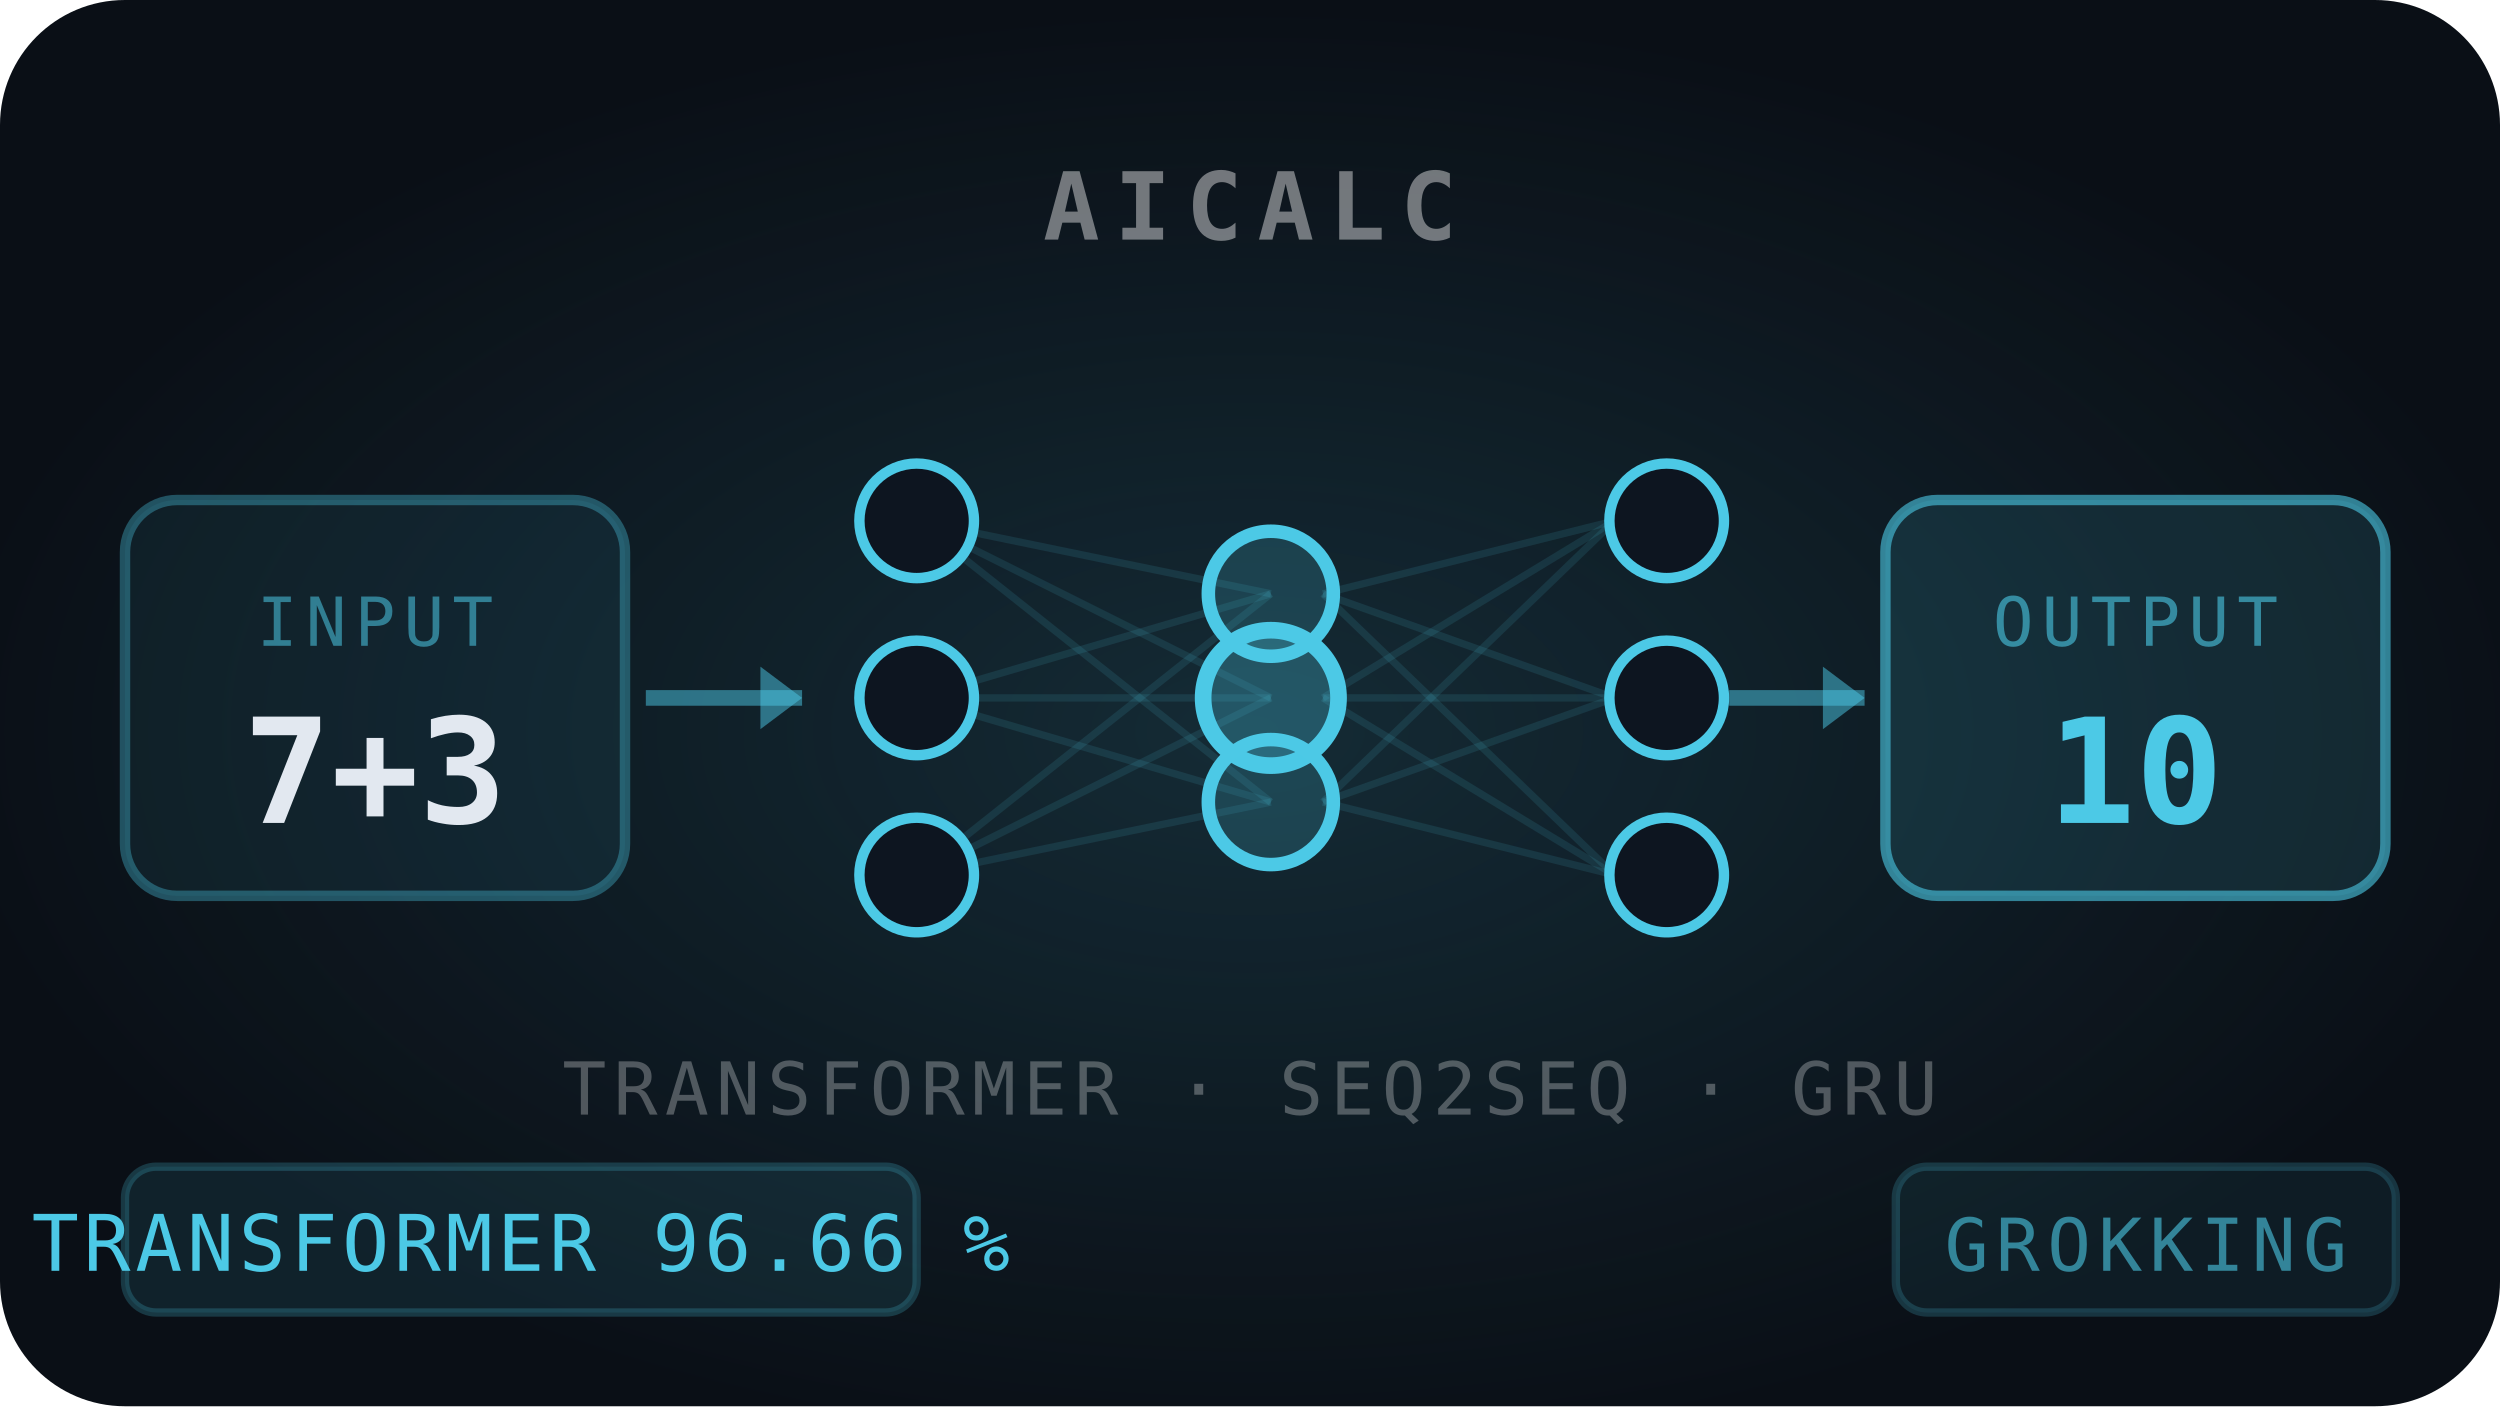
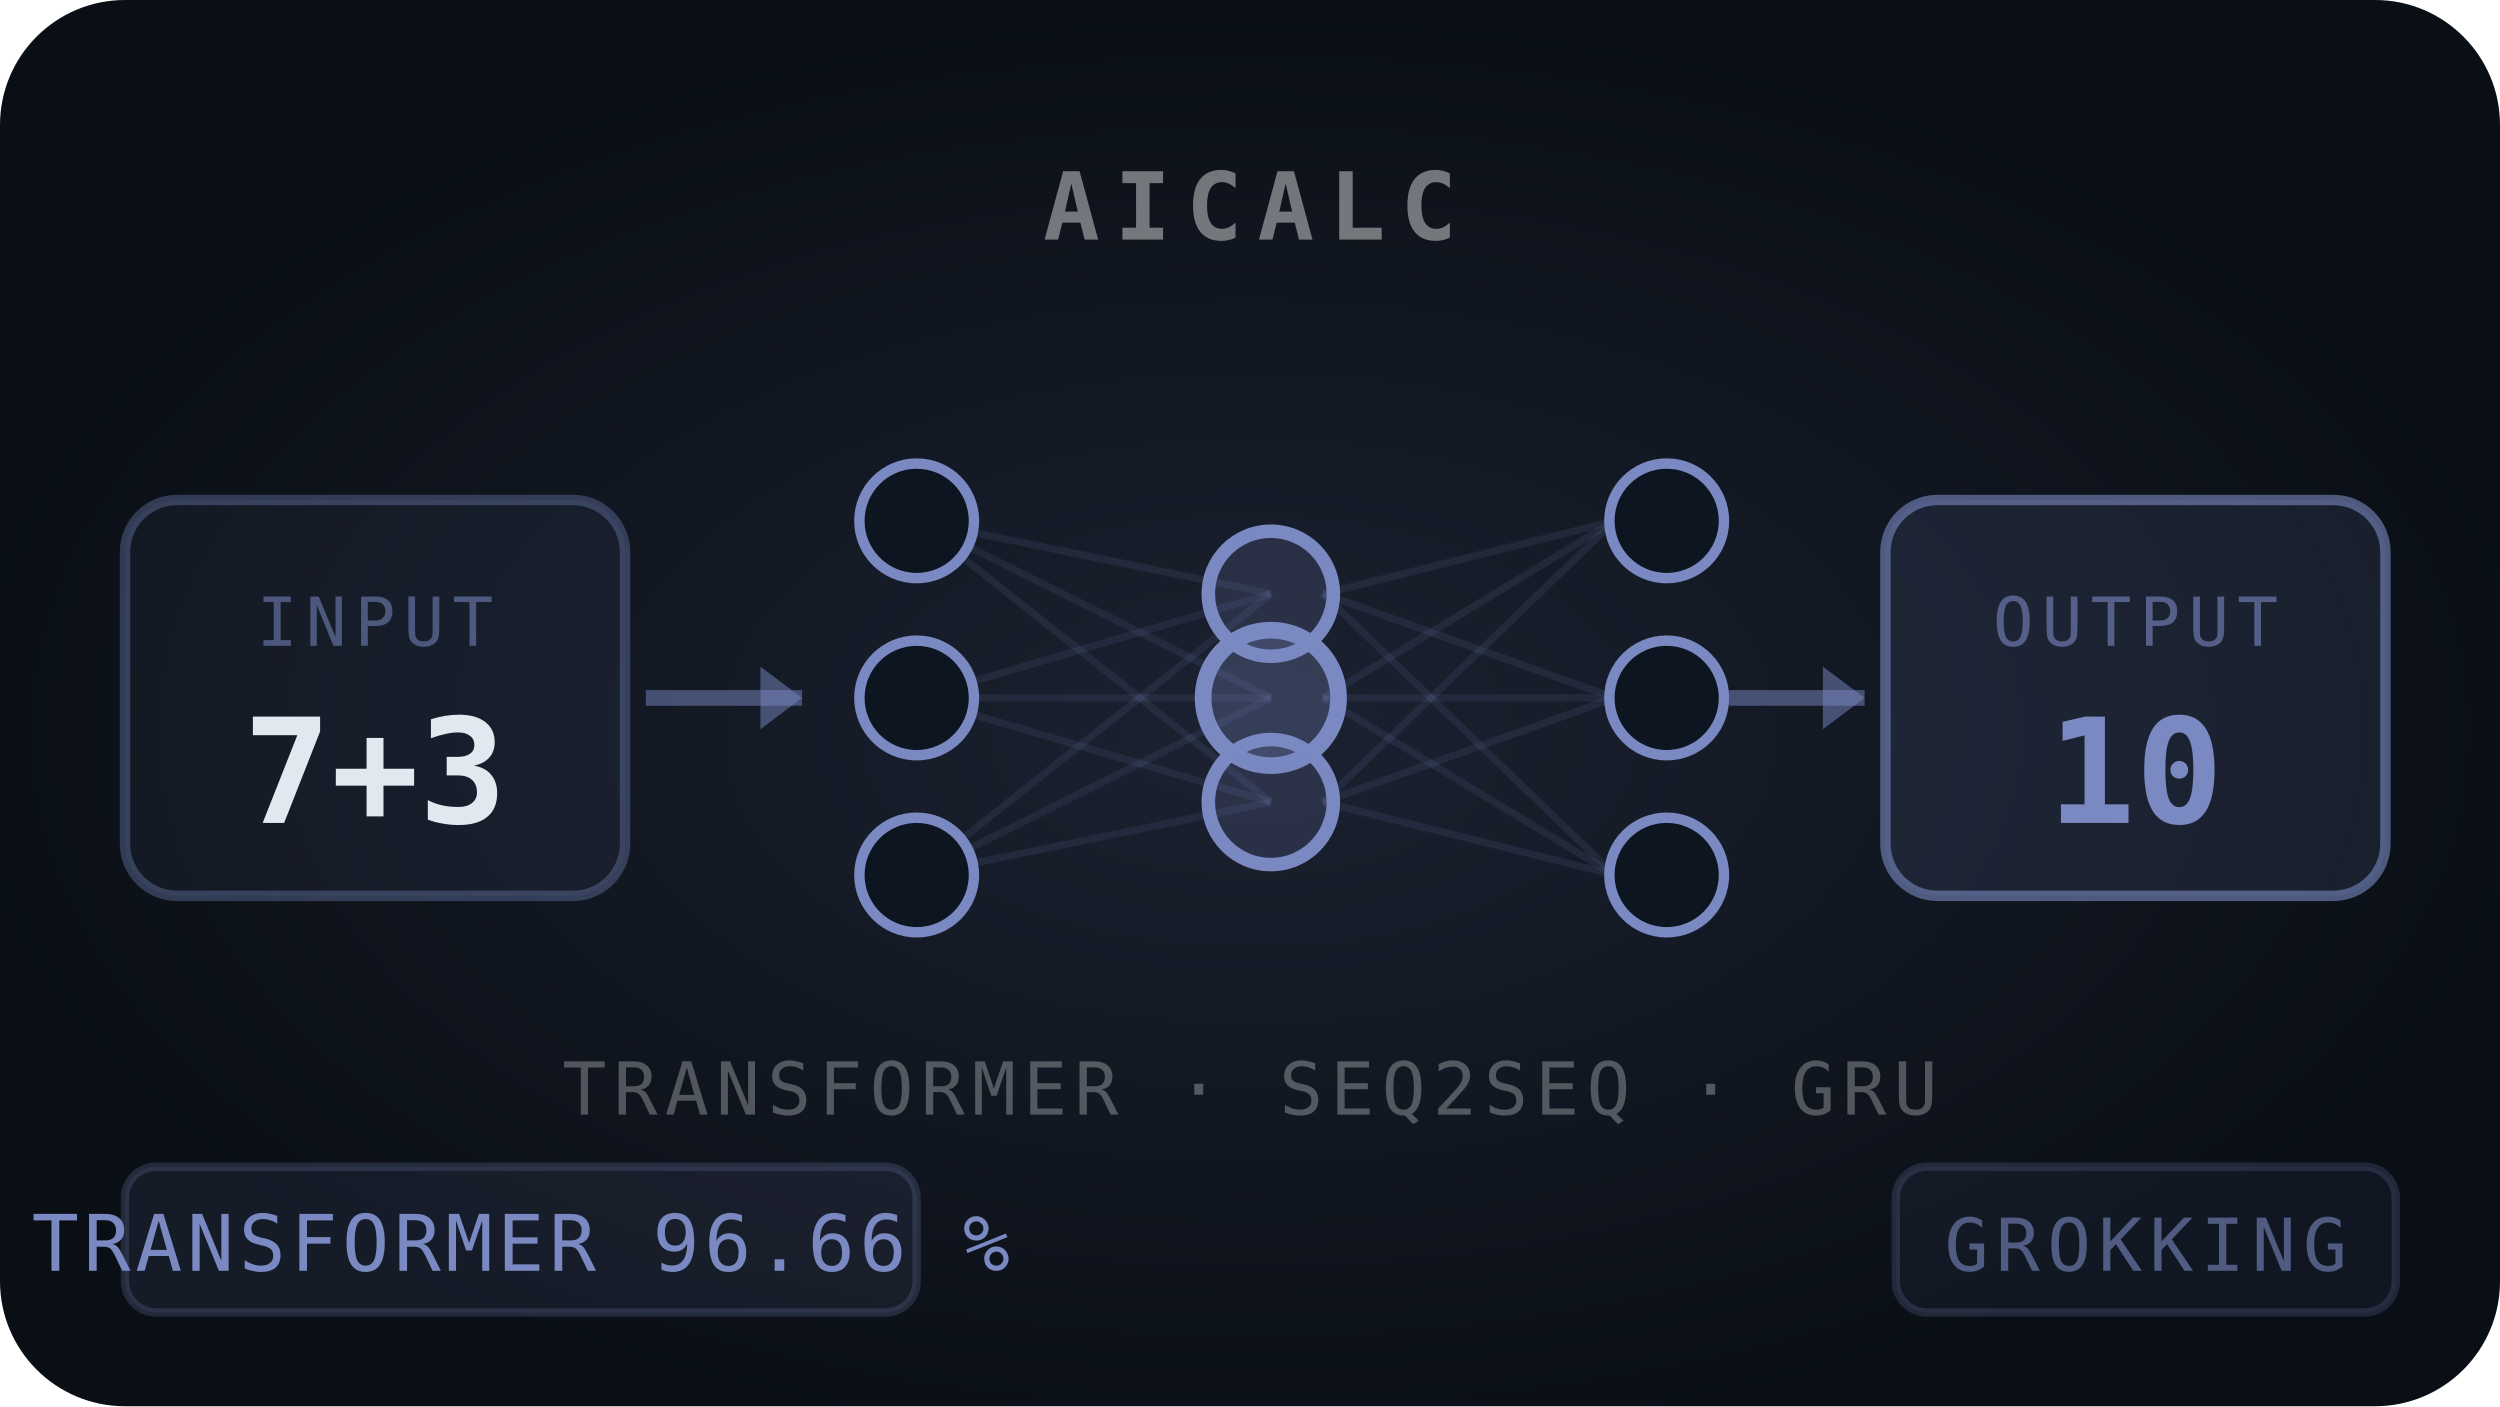
<svg xmlns="http://www.w3.org/2000/svg" viewBox="0 0 240 135">
  <defs>
    <radialGradient id="cg" cx="50%" cy="52%" r="52%">
-       <stop offset="0%" stop-color="#4cc9e6" stop-opacity="0.15" />
-       <stop offset="100%" stop-color="#4cc9e6" stop-opacity="0" />
+       <stop offset="0%" stop-color="#7a89c2" stop-opacity="0.15" />
+       <stop offset="100%" stop-color="#7a89c2" stop-opacity="0" />
    </radialGradient>
  </defs>
  <rect width="240" height="135" rx="12" fill="#0a0f16" />
  <rect width="240" height="135" rx="12" fill="url(#cg)" />
-   <rect x="12" y="48" width="48" height="38" rx="5" fill="rgba(76,201,230,0.07)" stroke="rgba(76,201,230,0.35)" stroke-width="1" />
-   <text x="36" y="62" text-anchor="middle" font-family="ui-monospace,monospace" font-size="6.5" fill="rgba(76,201,230,0.55)" letter-spacing="0.12em">INPUT</text>
+   <rect x="12" y="48" width="48" height="38" rx="5" fill="rgba(122,137,194,0.07)" stroke="rgba(122,137,194,0.35)" stroke-width="1" />
+   <text x="36" y="62" text-anchor="middle" font-family="ui-monospace,monospace" font-size="6.5" fill="rgba(122,137,194,0.55)" letter-spacing="0.12em">INPUT</text>
  <text x="36" y="79" text-anchor="middle" font-family="ui-monospace,monospace" font-size="14" font-weight="700" fill="#e2e8f0">7+3</text>
-   <line x1="62" y1="67" x2="77" y2="67" stroke="rgba(76,201,230,0.5)" stroke-width="1.5" />
-   <polygon points="77,67 73,64 73,70" fill="rgba(76,201,230,0.5)" />
-   <line x1="88" y1="50" x2="122" y2="57" stroke="rgba(76,201,230,0.12)" stroke-width="0.7" />
-   <line x1="88" y1="50" x2="122" y2="67" stroke="rgba(76,201,230,0.12)" stroke-width="0.7" />
-   <line x1="88" y1="50" x2="122" y2="77" stroke="rgba(76,201,230,0.12)" stroke-width="0.7" />
-   <line x1="88" y1="67" x2="122" y2="57" stroke="rgba(76,201,230,0.12)" stroke-width="0.7" />
-   <line x1="88" y1="67" x2="122" y2="67" stroke="rgba(76,201,230,0.12)" stroke-width="0.7" />
-   <line x1="88" y1="67" x2="122" y2="77" stroke="rgba(76,201,230,0.12)" stroke-width="0.7" />
-   <line x1="88" y1="84" x2="122" y2="57" stroke="rgba(76,201,230,0.12)" stroke-width="0.7" />
-   <line x1="88" y1="84" x2="122" y2="67" stroke="rgba(76,201,230,0.12)" stroke-width="0.7" />
-   <line x1="88" y1="84" x2="122" y2="77" stroke="rgba(76,201,230,0.12)" stroke-width="0.7" />
-   <circle cx="88" cy="50" r="5.5" fill="#0d1520" stroke="#4cc9e6" stroke-width="1" />
-   <circle cx="88" cy="67" r="5.5" fill="#0d1520" stroke="#4cc9e6" stroke-width="1" />
-   <circle cx="88" cy="84" r="5.5" fill="#0d1520" stroke="#4cc9e6" stroke-width="1" />
-   <line x1="127" y1="57" x2="155" y2="50" stroke="rgba(76,201,230,0.12)" stroke-width="0.7" />
-   <line x1="127" y1="57" x2="155" y2="67" stroke="rgba(76,201,230,0.12)" stroke-width="0.7" />
-   <line x1="127" y1="57" x2="155" y2="84" stroke="rgba(76,201,230,0.12)" stroke-width="0.7" />
-   <line x1="127" y1="67" x2="155" y2="50" stroke="rgba(76,201,230,0.12)" stroke-width="0.7" />
-   <line x1="127" y1="67" x2="155" y2="67" stroke="rgba(76,201,230,0.12)" stroke-width="0.7" />
-   <line x1="127" y1="67" x2="155" y2="84" stroke="rgba(76,201,230,0.12)" stroke-width="0.7" />
-   <line x1="127" y1="77" x2="155" y2="50" stroke="rgba(76,201,230,0.12)" stroke-width="0.7" />
-   <line x1="127" y1="77" x2="155" y2="67" stroke="rgba(76,201,230,0.12)" stroke-width="0.7" />
-   <line x1="127" y1="77" x2="155" y2="84" stroke="rgba(76,201,230,0.12)" stroke-width="0.7" />
-   <circle cx="122" cy="57" r="6" fill="rgba(76,201,230,0.18)" stroke="#4cc9e6" stroke-width="1.3" />
-   <circle cx="122" cy="67" r="6.5" fill="rgba(76,201,230,0.28)" stroke="#4cc9e6" stroke-width="1.6" />
-   <circle cx="122" cy="77" r="6" fill="rgba(76,201,230,0.18)" stroke="#4cc9e6" stroke-width="1.3" />
-   <circle cx="160" cy="50" r="5.5" fill="#0d1520" stroke="#4cc9e6" stroke-width="1" />
-   <circle cx="160" cy="67" r="5.5" fill="#0d1520" stroke="#4cc9e6" stroke-width="1" />
-   <circle cx="160" cy="84" r="5.5" fill="#0d1520" stroke="#4cc9e6" stroke-width="1" />
-   <line x1="166" y1="67" x2="179" y2="67" stroke="rgba(76,201,230,0.5)" stroke-width="1.5" />
-   <polygon points="179,67 175,64 175,70" fill="rgba(76,201,230,0.5)" />
-   <rect x="181" y="48" width="48" height="38" rx="5" fill="rgba(76,201,230,0.12)" stroke="rgba(76,201,230,0.6)" stroke-width="1" />
-   <text x="205" y="62" text-anchor="middle" font-family="ui-monospace,monospace" font-size="6.5" fill="rgba(76,201,230,0.6)" letter-spacing="0.12em">OUTPUT</text>
-   <text x="205" y="79" text-anchor="middle" font-family="ui-monospace,monospace" font-size="14" font-weight="700" fill="#4cc9e6">10</text>
+   <line x1="62" y1="67" x2="77" y2="67" stroke="rgba(122,137,194,0.5)" stroke-width="1.5" />
+   <polygon points="77,67 73,64 73,70" fill="rgba(122,137,194,0.5)" />
+   <line x1="88" y1="50" x2="122" y2="57" stroke="rgba(122,137,194,0.12)" stroke-width="0.7" />
+   <line x1="88" y1="50" x2="122" y2="67" stroke="rgba(122,137,194,0.12)" stroke-width="0.7" />
+   <line x1="88" y1="50" x2="122" y2="77" stroke="rgba(122,137,194,0.12)" stroke-width="0.7" />
+   <line x1="88" y1="67" x2="122" y2="57" stroke="rgba(122,137,194,0.12)" stroke-width="0.7" />
+   <line x1="88" y1="67" x2="122" y2="67" stroke="rgba(122,137,194,0.12)" stroke-width="0.7" />
+   <line x1="88" y1="67" x2="122" y2="77" stroke="rgba(122,137,194,0.12)" stroke-width="0.7" />
+   <line x1="88" y1="84" x2="122" y2="57" stroke="rgba(122,137,194,0.12)" stroke-width="0.7" />
+   <line x1="88" y1="84" x2="122" y2="67" stroke="rgba(122,137,194,0.12)" stroke-width="0.7" />
+   <line x1="88" y1="84" x2="122" y2="77" stroke="rgba(122,137,194,0.12)" stroke-width="0.7" />
+   <circle cx="88" cy="50" r="5.5" fill="#0d1520" stroke="#7a89c2" stroke-width="1" />
+   <circle cx="88" cy="67" r="5.5" fill="#0d1520" stroke="#7a89c2" stroke-width="1" />
+   <circle cx="88" cy="84" r="5.5" fill="#0d1520" stroke="#7a89c2" stroke-width="1" />
+   <line x1="127" y1="57" x2="155" y2="50" stroke="rgba(122,137,194,0.12)" stroke-width="0.7" />
+   <line x1="127" y1="57" x2="155" y2="67" stroke="rgba(122,137,194,0.12)" stroke-width="0.7" />
+   <line x1="127" y1="57" x2="155" y2="84" stroke="rgba(122,137,194,0.12)" stroke-width="0.7" />
+   <line x1="127" y1="67" x2="155" y2="50" stroke="rgba(122,137,194,0.12)" stroke-width="0.7" />
+   <line x1="127" y1="67" x2="155" y2="67" stroke="rgba(122,137,194,0.12)" stroke-width="0.7" />
+   <line x1="127" y1="67" x2="155" y2="84" stroke="rgba(122,137,194,0.12)" stroke-width="0.7" />
+   <line x1="127" y1="77" x2="155" y2="50" stroke="rgba(122,137,194,0.12)" stroke-width="0.7" />
+   <line x1="127" y1="77" x2="155" y2="67" stroke="rgba(122,137,194,0.12)" stroke-width="0.7" />
+   <line x1="127" y1="77" x2="155" y2="84" stroke="rgba(122,137,194,0.12)" stroke-width="0.7" />
+   <circle cx="122" cy="57" r="6" fill="rgba(122,137,194,0.18)" stroke="#7a89c2" stroke-width="1.3" />
+   <circle cx="122" cy="67" r="6.5" fill="rgba(122,137,194,0.28)" stroke="#7a89c2" stroke-width="1.6" />
+   <circle cx="122" cy="77" r="6" fill="rgba(122,137,194,0.18)" stroke="#7a89c2" stroke-width="1.3" />
+   <circle cx="160" cy="50" r="5.5" fill="#0d1520" stroke="#7a89c2" stroke-width="1" />
+   <circle cx="160" cy="67" r="5.5" fill="#0d1520" stroke="#7a89c2" stroke-width="1" />
+   <circle cx="160" cy="84" r="5.5" fill="#0d1520" stroke="#7a89c2" stroke-width="1" />
+   <line x1="166" y1="67" x2="179" y2="67" stroke="rgba(122,137,194,0.5)" stroke-width="1.5" />
+   <polygon points="179,67 175,64 175,70" fill="rgba(122,137,194,0.5)" />
+   <rect x="181" y="48" width="48" height="38" rx="5" fill="rgba(122,137,194,0.12)" stroke="rgba(122,137,194,0.6)" stroke-width="1" />
+   <text x="205" y="62" text-anchor="middle" font-family="ui-monospace,monospace" font-size="6.5" fill="rgba(122,137,194,0.6)" letter-spacing="0.12em">OUTPUT</text>
+   <text x="205" y="79" text-anchor="middle" font-family="ui-monospace,monospace" font-size="14" font-weight="700" fill="#7a89c2">10</text>
  <text x="120" y="107" text-anchor="middle" font-family="ui-monospace,monospace" font-size="7" fill="rgba(255,255,255,0.28)" letter-spacing="0.1em">TRANSFORMER · SEQ2SEQ · GRU</text>
-   <rect x="12" y="112" width="76" height="14" rx="3" fill="rgba(76,201,230,0.1)" stroke="rgba(76,201,230,0.22)" stroke-width="0.8" />
-   <text x="50" y="122" text-anchor="middle" font-family="ui-monospace,monospace" font-size="7.5" fill="#4cc9e6" letter-spacing="0.06em">TRANSFORMER 96.66 %</text>
-   <rect x="182" y="112" width="48" height="14" rx="3" fill="rgba(76,201,230,0.07)" stroke="rgba(76,201,230,0.2)" stroke-width="0.8" />
-   <text x="206" y="122" text-anchor="middle" font-family="ui-monospace,monospace" font-size="7" fill="rgba(76,201,230,0.6)" letter-spacing="0.1em">GROKKING</text>
+   <rect x="12" y="112" width="76" height="14" rx="3" fill="rgba(122,137,194,0.1)" stroke="rgba(122,137,194,0.22)" stroke-width="0.8" />
+   <text x="50" y="122" text-anchor="middle" font-family="ui-monospace,monospace" font-size="7.5" fill="#7a89c2" letter-spacing="0.06em">TRANSFORMER 96.66 %</text>
+   <rect x="182" y="112" width="48" height="14" rx="3" fill="rgba(122,137,194,0.07)" stroke="rgba(122,137,194,0.2)" stroke-width="0.8" />
+   <text x="206" y="122" text-anchor="middle" font-family="ui-monospace,monospace" font-size="7" fill="rgba(122,137,194,0.6)" letter-spacing="0.1em">GROKKING</text>
  <text x="120" y="23" text-anchor="middle" font-family="ui-monospace,monospace" font-size="9" font-weight="600" fill="rgba(255,255,255,0.42)" letter-spacing="0.16em">AICALC</text>
</svg>
